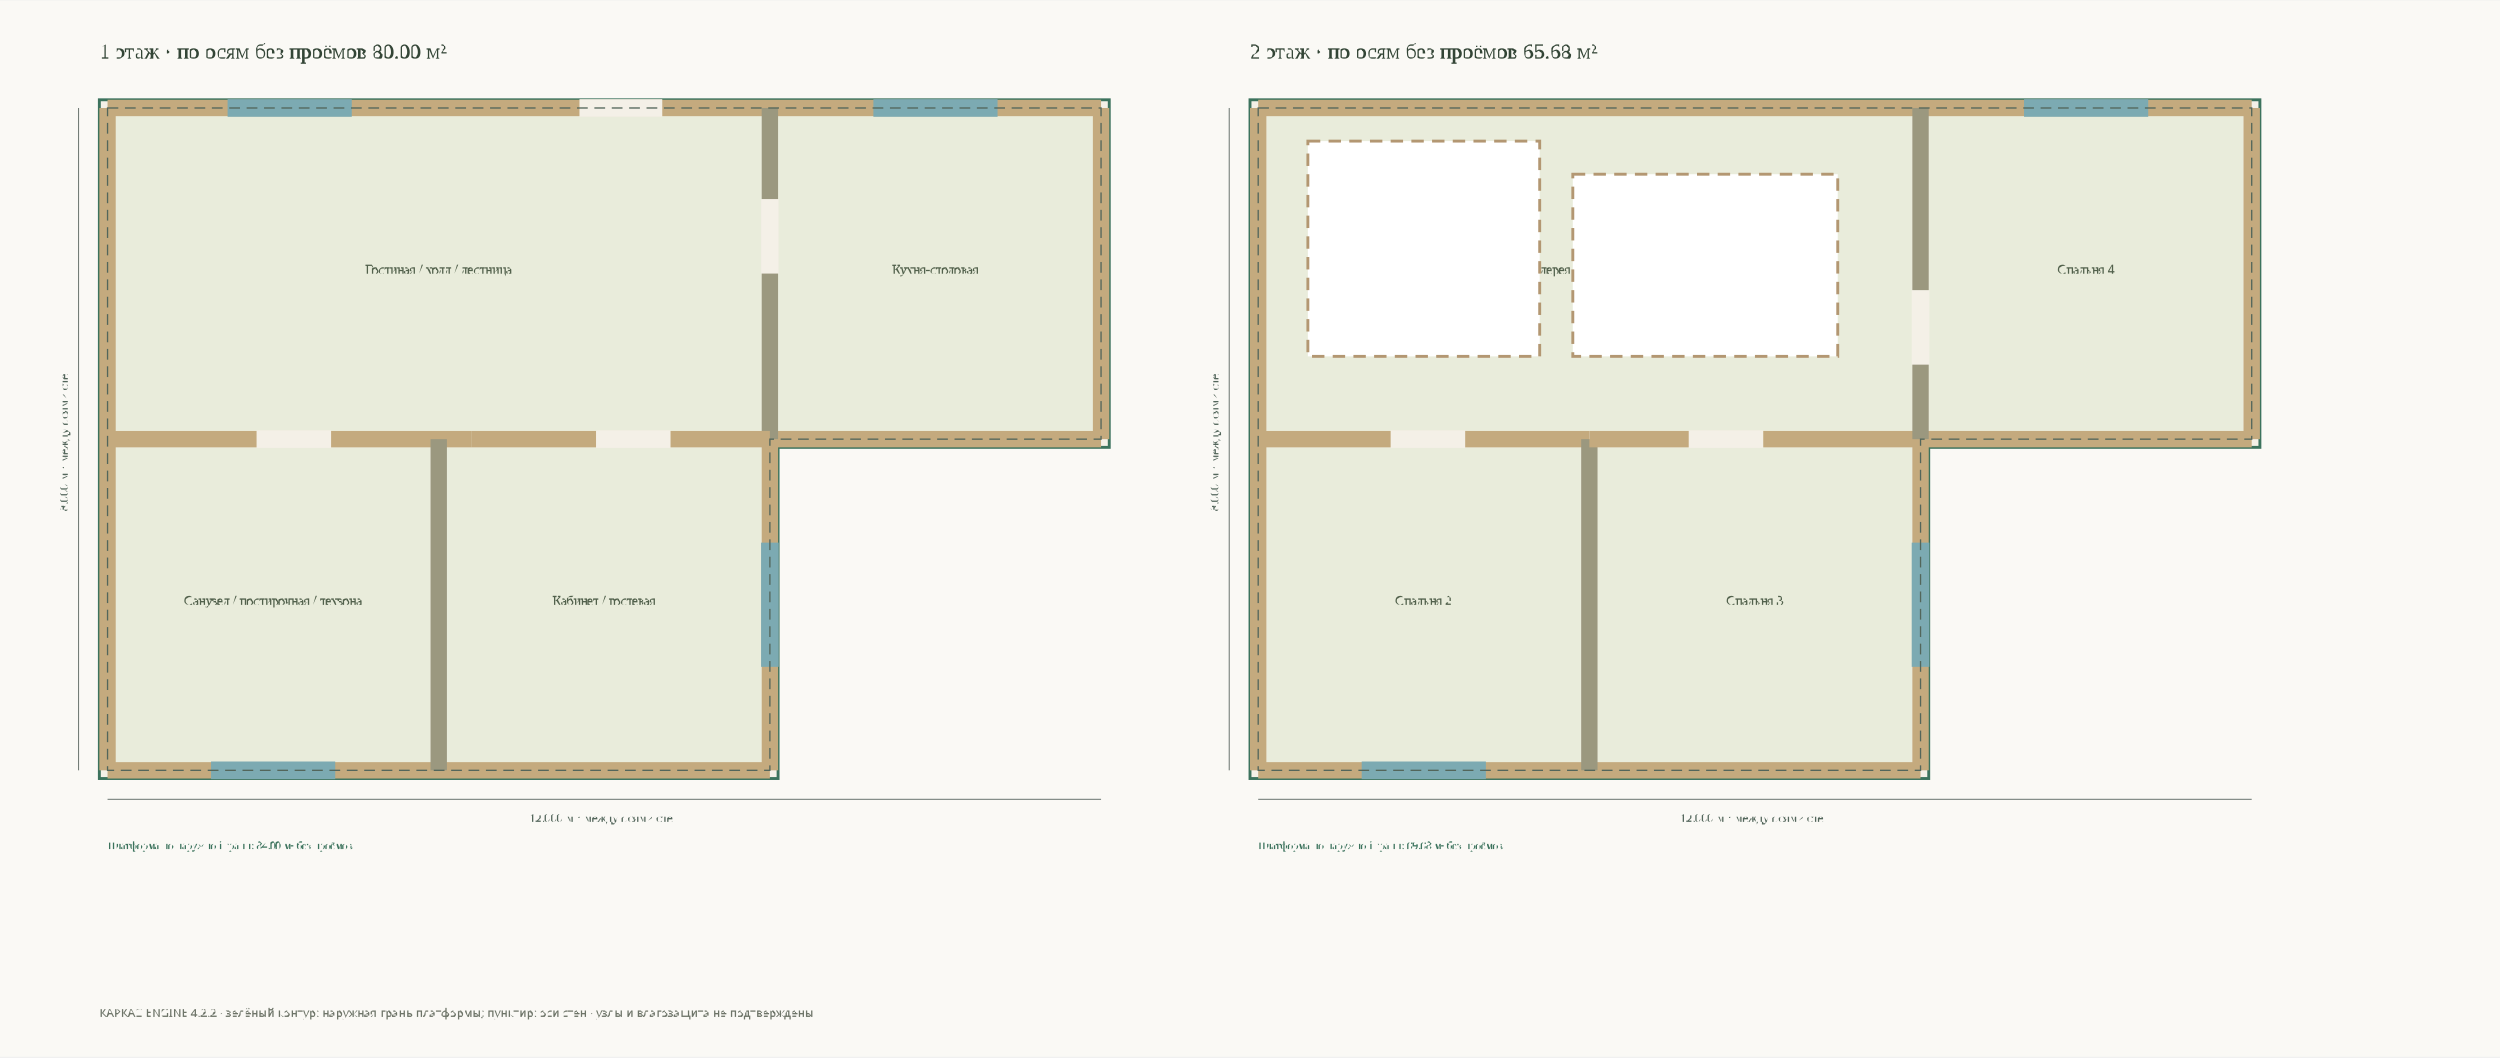
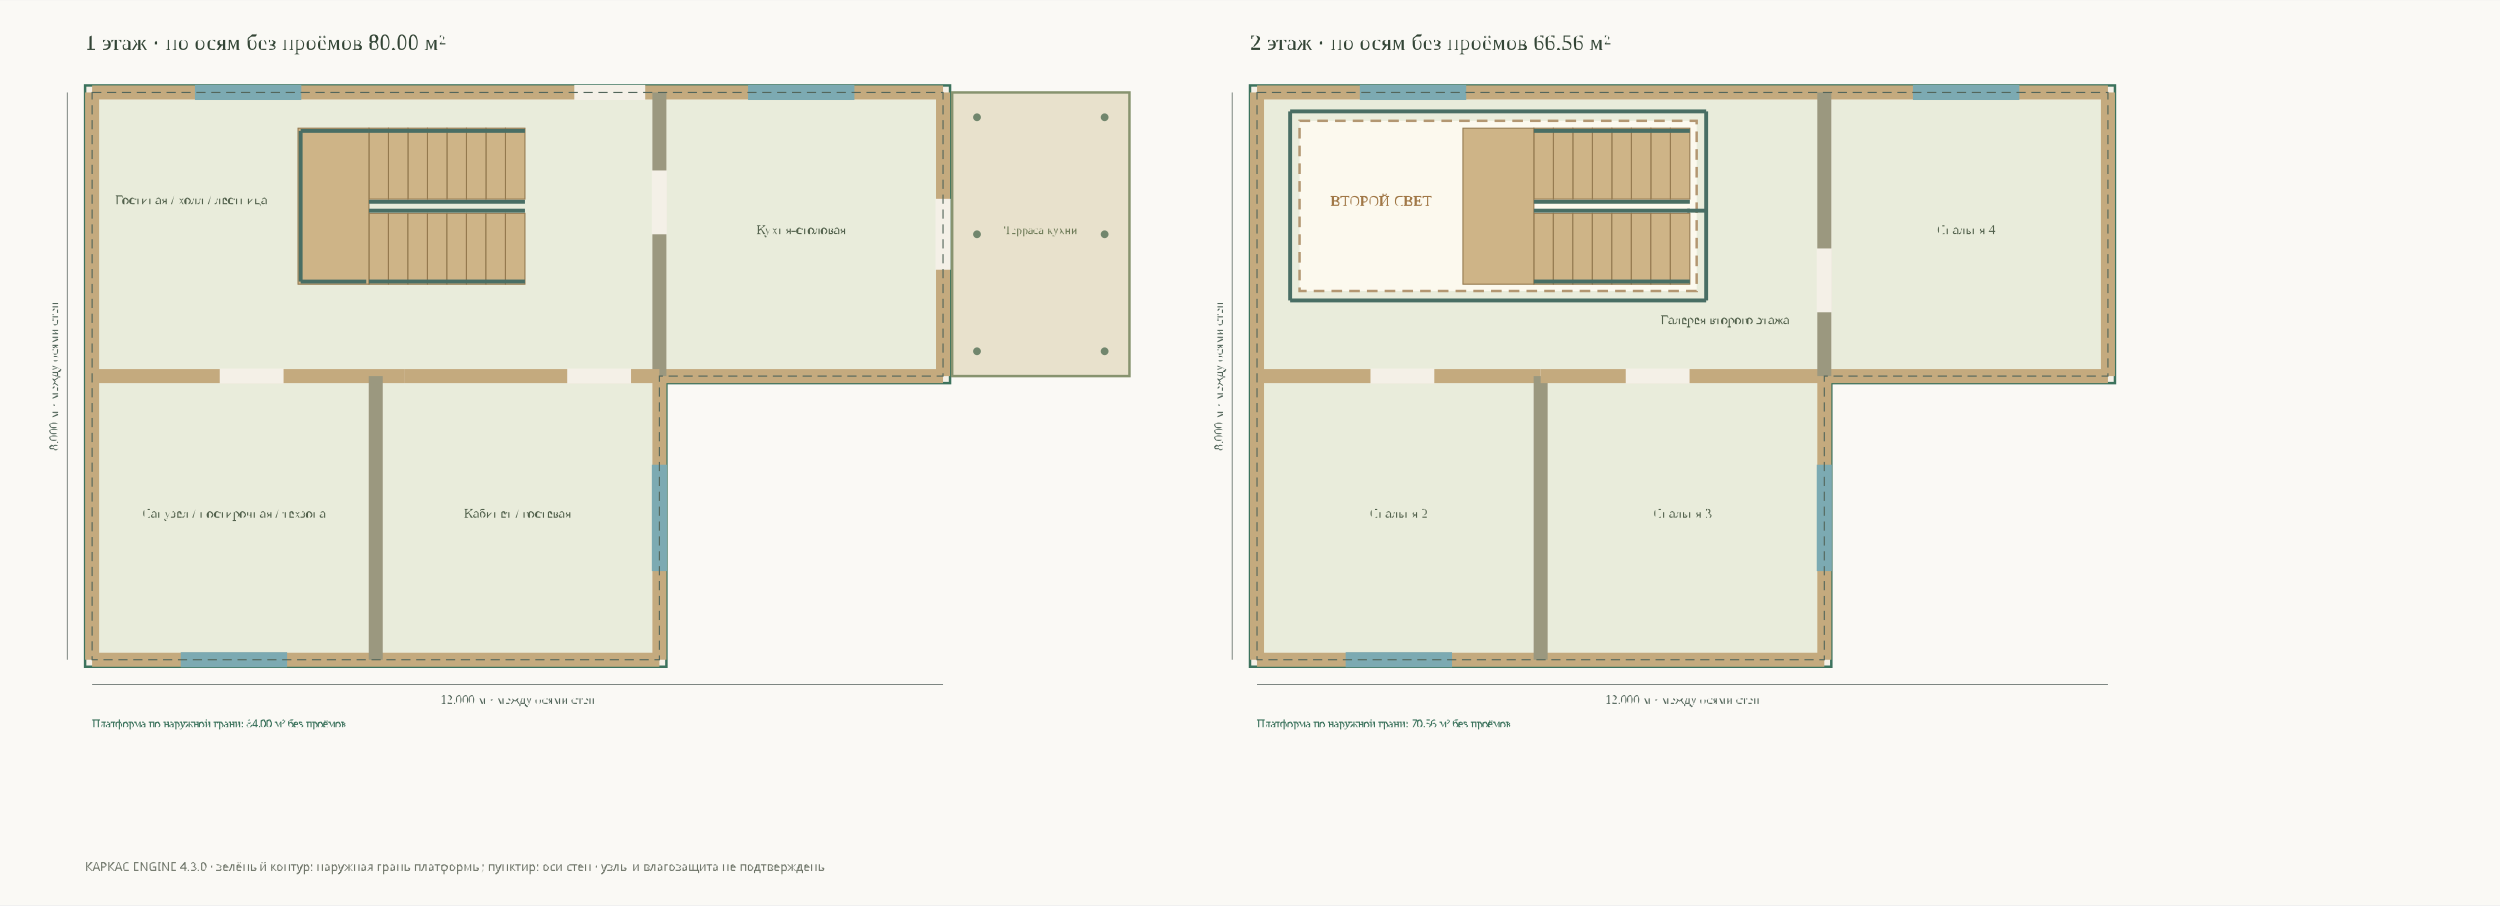
- <svg xmlns="http://www.w3.org/2000/svg" viewBox="0 0 30.196 12.758" width="1400" height="592">
+ <svg xmlns="http://www.w3.org/2000/svg" viewBox="0 0 35.256 12.758" width="1400" height="507">
  <rect width="100%" height="100%" fill="#faf9f5" />
  <g data-level="1">
-     <text x="1.2" y="0.7" font-size="0.261" fill="#334536">1 этаж · по осям без проёмов 80.00 м²</text>
+     <text x="1.2" y="0.7" font-size="0.316" fill="#334536">1 этаж · по осям без проёмов 80.00 м²</text>
    <polygon data-reference="platform-outer-face" points="1.2,1.2 9.299,1.2 13.398,1.2 13.398,5.398 9.398,5.398 9.398,9.398 5.299,9.398 1.2,9.398 1.2,5.299" fill="#f4f0e7" stroke="#3c735d" stroke-width=".035" />
+     <polygon data-annex-id="ANNEX-KITCHEN" points="13.428,1.299 13.428,5.299 15.928,5.299 15.928,1.299" fill="#e8e1cc" stroke="#87936f" stroke-width=".035" />
+     <text x="14.678" y="3.299" text-anchor="middle" font-size="0.168" fill="#6e7b58">Терраса кухни</text>
+     <circle cx="13.778" cy="1.649" r=".055" fill="#71866d" />
+     <circle cx="15.578" cy="1.649" r=".055" fill="#71866d" />
+     <circle cx="13.778" cy="3.299" r=".055" fill="#71866d" />
+     <circle cx="15.578" cy="3.299" r=".055" fill="#71866d" />
+     <circle cx="13.778" cy="4.949" r=".055" fill="#71866d" />
+     <circle cx="15.578" cy="4.949" r=".055" fill="#71866d" />
    <polygon points="1.398,1.398 9.2,1.398 9.2,5.2 1.398,5.2" fill="#dce7cd" fill-opacity=".45" />
-     <text x="5.299" y="3.299" text-anchor="middle" font-size="0.157" fill="#52614c">Гостиная / холл / лестница</text>
+     <text x="2.698" y="2.877" text-anchor="middle" font-size="0.189" fill="#52614c">Гостиная / холл / лестница</text>
    <polygon points="9.398,1.398 13.2,1.398 13.2,5.2 9.398,5.2" fill="#dce7cd" fill-opacity=".45" />
-     <text x="11.299" y="3.299" text-anchor="middle" font-size="0.157" fill="#52614c">Кухня-столовая</text>
+     <text x="11.299" y="3.299" text-anchor="middle" font-size="0.189" fill="#52614c">Кухня-столовая</text>
    <polygon points="1.398,5.398 5.2,5.398 5.2,9.2 1.398,9.2" fill="#dce7cd" fill-opacity=".45" />
-     <text x="3.299" y="7.299" text-anchor="middle" font-size="0.157" fill="#52614c">Санузел / постирочная / техзона</text>
+     <text x="3.299" y="7.299" text-anchor="middle" font-size="0.189" fill="#52614c">Санузел / постирочная / техзона</text>
    <polygon points="5.398,5.398 9.2,5.398 9.2,9.2 5.398,9.2" fill="#dce7cd" fill-opacity=".45" />
-     <text x="7.299" y="7.299" text-anchor="middle" font-size="0.157" fill="#52614c">Кабинет / гостевая</text>
+     <text x="7.299" y="7.299" text-anchor="middle" font-size="0.189" fill="#52614c">Кабинет / гостевая</text>
    <line x1="1.299" y1="1.299" x2="13.299" y2="1.299" stroke="#c4aa7e" stroke-width="0.198" />
    <line x1="13.299" y1="1.299" x2="13.299" y2="5.299" stroke="#c4aa7e" stroke-width="0.198" />
    <line x1="13.299" y1="5.299" x2="9.299" y2="5.299" stroke="#c4aa7e" stroke-width="0.198" />
    <line x1="9.299" y1="5.299" x2="9.299" y2="9.299" stroke="#c4aa7e" stroke-width="0.198" />
    <line x1="9.299" y1="9.299" x2="1.299" y2="9.299" stroke="#c4aa7e" stroke-width="0.198" />
    <line x1="1.299" y1="9.299" x2="1.299" y2="1.299" stroke="#c4aa7e" stroke-width="0.198" />
    <line x1="5.699" y1="5.299" x2="1.299" y2="5.299" stroke="#c4aa7e" stroke-width="0.198" />
    <line x1="9.299" y1="1.299" x2="9.299" y2="5.299" stroke="#9b987f" stroke-width="0.198" />
    <line x1="9.299" y1="5.299" x2="5.699" y2="5.299" stroke="#c4aa7e" stroke-width="0.198" />
    <line x1="5.299" y1="5.299" x2="5.299" y2="9.299" stroke="#9b987f" stroke-width="0.198" />
    <line x1="2.749" y1="1.299" x2="4.249" y2="1.299" stroke="#7caab2" stroke-width="0.213" />
-     <line x1="6.999" y1="1.299" x2="7.999" y2="1.299" stroke="#f4f0e7" stroke-width="0.213" />
+     <line x1="8.099" y1="1.299" x2="9.099" y2="1.299" stroke="#f4f0e7" stroke-width="0.213" />
    <line x1="10.549" y1="1.299" x2="12.049" y2="1.299" stroke="#7caab2" stroke-width="0.213" />
    <line x1="4.049" y1="9.299" x2="2.549" y2="9.299" stroke="#7caab2" stroke-width="0.213" />
    <line x1="9.299" y1="6.549" x2="9.299" y2="8.049" stroke="#7caab2" stroke-width="0.213" />
    <line x1="9.299" y1="2.399" x2="9.299" y2="3.299" stroke="#f4f0e7" stroke-width="0.213" />
    <line x1="3.999" y1="5.299" x2="3.099" y2="5.299" stroke="#f4f0e7" stroke-width="0.213" />
-     <line x1="8.099" y1="5.299" x2="7.199" y2="5.299" stroke="#f4f0e7" stroke-width="0.213" />
+     <line x1="8.899" y1="5.299" x2="7.999" y2="5.299" stroke="#f4f0e7" stroke-width="0.213" />
+     <line x1="13.299" y1="2.799" x2="13.299" y2="3.799" stroke="#f4f0e7" stroke-width="0.213" />
    <polygon data-reference="wall-axes" points="1.299,1.299 9.299,1.299 13.299,1.299 13.299,5.299 9.299,5.299 9.299,9.299 5.299,9.299 1.299,9.299 1.299,5.299" fill="none" stroke="#53665b" stroke-width=".016" stroke-dasharray=".13 .08" />
+     <polygon data-spatial-surface="STAIR-ATRIUM-F1-T1-SURFACE" points="7.403,1.803 7.128,1.803 7.128,2.803 7.403,2.803" fill="#ceb487" stroke="#93784e" stroke-width=".015" />
+     <polygon data-spatial-surface="STAIR-ATRIUM-F1-T2-SURFACE" points="7.128,1.803 6.853,1.803 6.853,2.803 7.128,2.803" fill="#ceb487" stroke="#93784e" stroke-width=".015" />
+     <polygon data-spatial-surface="STAIR-ATRIUM-F1-T3-SURFACE" points="6.853,1.803 6.578,1.803 6.578,2.803 6.853,2.803" fill="#ceb487" stroke="#93784e" stroke-width=".015" />
+     <polygon data-spatial-surface="STAIR-ATRIUM-F1-T4-SURFACE" points="6.578,1.803 6.303,1.803 6.303,2.803 6.578,2.803" fill="#ceb487" stroke="#93784e" stroke-width=".015" />
+     <polygon data-spatial-surface="STAIR-ATRIUM-F1-T5-SURFACE" points="6.303,1.803 6.028,1.803 6.028,2.803 6.303,2.803" fill="#ceb487" stroke="#93784e" stroke-width=".015" />
+     <polygon data-spatial-surface="STAIR-ATRIUM-F1-T6-SURFACE" points="6.028,1.803 5.753,1.803 5.753,2.803 6.028,2.803" fill="#ceb487" stroke="#93784e" stroke-width=".015" />
+     <polygon data-spatial-surface="STAIR-ATRIUM-F1-T7-SURFACE" points="5.753,1.803 5.478,1.803 5.478,2.803 5.753,2.803" fill="#ceb487" stroke="#93784e" stroke-width=".015" />
+     <polygon data-spatial-surface="STAIR-ATRIUM-F1-T8-SURFACE" points="5.478,1.803 5.203,1.803 5.203,2.803 5.478,2.803" fill="#ceb487" stroke="#93784e" stroke-width=".015" />
+     <polygon data-spatial-surface="STAIR-ATRIUM-F2-T1-SURFACE" points="5.203,3.003 5.478,3.003 5.478,4.003 5.203,4.003" fill="#ceb487" stroke="#93784e" stroke-width=".015" />
+     <polygon data-spatial-surface="STAIR-ATRIUM-F2-T2-SURFACE" points="5.478,3.003 5.753,3.003 5.753,4.003 5.478,4.003" fill="#ceb487" stroke="#93784e" stroke-width=".015" />
+     <polygon data-spatial-surface="STAIR-ATRIUM-F2-T3-SURFACE" points="5.753,3.003 6.028,3.003 6.028,4.003 5.753,4.003" fill="#ceb487" stroke="#93784e" stroke-width=".015" />
+     <polygon data-spatial-surface="STAIR-ATRIUM-F2-T4-SURFACE" points="6.028,3.003 6.303,3.003 6.303,4.003 6.028,4.003" fill="#ceb487" stroke="#93784e" stroke-width=".015" />
+     <polygon data-spatial-surface="STAIR-ATRIUM-F2-T5-SURFACE" points="6.303,3.003 6.578,3.003 6.578,4.003 6.303,4.003" fill="#ceb487" stroke="#93784e" stroke-width=".015" />
+     <polygon data-spatial-surface="STAIR-ATRIUM-F2-T6-SURFACE" points="6.578,3.003 6.853,3.003 6.853,4.003 6.578,4.003" fill="#ceb487" stroke="#93784e" stroke-width=".015" />
+     <polygon data-spatial-surface="STAIR-ATRIUM-F2-T7-SURFACE" points="6.853,3.003 7.128,3.003 7.128,4.003 6.853,4.003" fill="#ceb487" stroke="#93784e" stroke-width=".015" />
+     <polygon data-spatial-surface="STAIR-ATRIUM-F2-T8-SURFACE" points="7.128,3.003 7.403,3.003 7.403,4.003 7.128,4.003" fill="#ceb487" stroke="#93784e" stroke-width=".015" />
+     <polygon data-spatial-surface="STAIR-ATRIUM-LAND-SURFACE" points="4.203,1.803 5.203,1.803 5.203,4.003 4.203,4.003" fill="#ceb487" stroke="#93784e" stroke-width=".015" />
+     <line x1="7.403" y1="1.841" x2="5.203" y2="1.841" data-guard-id="STAIR-ATRIUM-F1-GUARD-OUTER" stroke="#496e64" stroke-width=".055" />
+     <line x1="7.403" y1="2.841" x2="5.203" y2="2.841" data-guard-id="STAIR-ATRIUM-F1-GUARD-INNER" stroke="#496e64" stroke-width=".055" />
+     <line x1="5.203" y1="2.966" x2="7.403" y2="2.966" data-guard-id="STAIR-ATRIUM-F2-GUARD-INNER" stroke="#496e64" stroke-width=".055" />
+     <line x1="5.203" y1="3.965" x2="7.403" y2="3.965" data-guard-id="STAIR-ATRIUM-F2-GUARD-OUTER" stroke="#496e64" stroke-width=".055" />
+     <line x1="4.24" y1="1.841" x2="4.24" y2="3.966" data-guard-id="STAIR-ATRIUM-LAND-GUARD-W" stroke="#496e64" stroke-width=".055" />
+     <line x1="4.24" y1="1.841" x2="5.203" y2="1.841" data-guard-id="STAIR-ATRIUM-LAND-GUARD-N" stroke="#496e64" stroke-width=".055" />
+     <line x1="4.24" y1="3.966" x2="5.165" y2="3.966" data-guard-id="STAIR-ATRIUM-LAND-GUARD-S" stroke="#496e64" stroke-width=".055" />
    <line x1="1.299" y1="9.649" x2="13.299" y2="9.649" stroke="#68736e" stroke-width=".012" />
-     <text x="7.299" y="9.919" text-anchor="middle" font-size="0.148" fill="#53665b">12.000 м · между осями стен</text>
+     <text x="7.299" y="9.919" text-anchor="middle" font-size="0.179" fill="#53665b">12.000 м · между осями стен</text>
    <line x1="0.949" y1="1.299" x2="0.949" y2="9.299" stroke="#68736e" stroke-width=".012" />
-     <text transform="translate(0.819 5.299) rotate(-90)" text-anchor="middle" font-size="0.148" fill="#53665b">8.000 м · между осями стен</text>
-     <text x="1.299" y="10.249" font-size="0.131" fill="#3c735d">Платформа по наружной грани: 84.00 м² без проёмов</text>
+     <text transform="translate(0.819 5.299) rotate(-90)" text-anchor="middle" font-size="0.179" fill="#53665b">8.000 м · между осями стен</text>
+     <text x="1.299" y="10.249" font-size="0.158" fill="#3c735d">Платформа по наружной грани: 84.00 м² без проёмов</text>
  </g>
  <g data-level="2">
-     <text x="15.098" y="0.7" font-size="0.261" fill="#334536">2 этаж · по осям без проёмов 65.68 м²</text>
-     <polygon data-reference="platform-outer-face" points="15.098,1.2 23.197,1.2 27.296,1.2 27.296,5.398 23.296,5.398 23.296,9.398 19.197,9.398 15.098,9.398 15.098,5.299" fill="#f4f0e7" stroke="#3c735d" stroke-width=".035" />
-     <polygon points="15.296,1.398 23.098,1.398 23.098,5.2 15.296,5.2" fill="#dce7cd" fill-opacity=".45" />
-     <text x="19.197" y="3.299" text-anchor="middle" font-size="0.157" fill="#52614c">Галерея второго этажа</text>
-     <polygon points="15.296,5.398 19.098,5.398 19.098,9.2 15.296,9.2" fill="#dce7cd" fill-opacity=".45" />
-     <text x="17.197" y="7.299" text-anchor="middle" font-size="0.157" fill="#52614c">Спальня 2</text>
-     <polygon points="19.296,5.398 23.098,5.398 23.098,9.2 19.296,9.2" fill="#dce7cd" fill-opacity=".45" />
-     <text x="21.197" y="7.299" text-anchor="middle" font-size="0.157" fill="#52614c">Спальня 3</text>
-     <polygon points="23.296,1.398 27.098,1.398 27.098,5.2 23.296,5.2" fill="#dce7cd" fill-opacity=".45" />
-     <text x="25.197" y="3.299" text-anchor="middle" font-size="0.157" fill="#52614c">Спальня 4</text>
-     <line x1="15.197" y1="1.299" x2="27.197" y2="1.299" stroke="#c4aa7e" stroke-width="0.198" />
-     <line x1="27.197" y1="1.299" x2="27.197" y2="5.299" stroke="#c4aa7e" stroke-width="0.198" />
-     <line x1="27.197" y1="5.299" x2="23.197" y2="5.299" stroke="#c4aa7e" stroke-width="0.198" />
-     <line x1="23.197" y1="5.299" x2="23.197" y2="9.299" stroke="#c4aa7e" stroke-width="0.198" />
-     <line x1="23.197" y1="9.299" x2="15.197" y2="9.299" stroke="#c4aa7e" stroke-width="0.198" />
-     <line x1="15.197" y1="9.299" x2="15.197" y2="1.299" stroke="#c4aa7e" stroke-width="0.198" />
-     <line x1="15.197" y1="5.299" x2="19.197" y2="5.299" stroke="#c4aa7e" stroke-width="0.198" />
-     <line x1="19.197" y1="5.299" x2="19.197" y2="9.299" stroke="#9b987f" stroke-width="0.198" />
-     <line x1="19.197" y1="5.299" x2="23.197" y2="5.299" stroke="#c4aa7e" stroke-width="0.198" />
-     <line x1="23.197" y1="5.299" x2="23.197" y2="1.299" stroke="#9b987f" stroke-width="0.198" />
-     <line x1="17.947" y1="9.299" x2="16.447" y2="9.299" stroke="#7caab2" stroke-width="0.213" />
-     <line x1="23.197" y1="6.549" x2="23.197" y2="8.049" stroke="#7caab2" stroke-width="0.213" />
-     <line x1="24.447" y1="1.299" x2="25.947" y2="1.299" stroke="#7caab2" stroke-width="0.213" />
-     <line x1="16.797" y1="5.299" x2="17.697" y2="5.299" stroke="#f4f0e7" stroke-width="0.213" />
-     <line x1="20.397" y1="5.299" x2="21.297" y2="5.299" stroke="#f4f0e7" stroke-width="0.213" />
-     <line x1="23.197" y1="4.399" x2="23.197" y2="3.499" stroke="#f4f0e7" stroke-width="0.213" />
-     <polygon data-reference="wall-axes" points="15.197,1.299 23.197,1.299 27.197,1.299 27.197,5.299 23.197,5.299 23.197,9.299 19.197,9.299 15.197,9.299 15.197,5.299" fill="none" stroke="#53665b" stroke-width=".016" stroke-dasharray=".13 .08" />
-     <polygon points="15.797,1.699 18.597,1.699 18.597,4.299 15.797,4.299" fill="white" stroke="#b39772" stroke-width=".035" stroke-dasharray=".15 .1" />
-     <polygon points="18.997,2.099 22.197,2.099 22.197,4.299 18.997,4.299" fill="white" stroke="#b39772" stroke-width=".035" stroke-dasharray=".15 .1" />
-     <line x1="15.197" y1="9.649" x2="27.197" y2="9.649" stroke="#68736e" stroke-width=".012" />
-     <text x="21.197" y="9.919" text-anchor="middle" font-size="0.148" fill="#53665b">12.000 м · между осями стен</text>
-     <line x1="14.847" y1="1.299" x2="14.847" y2="9.299" stroke="#68736e" stroke-width=".012" />
-     <text transform="translate(14.717 5.299) rotate(-90)" text-anchor="middle" font-size="0.148" fill="#53665b">8.000 м · между осями стен</text>
-     <text x="15.197" y="10.249" font-size="0.131" fill="#3c735d">Платформа по наружной грани: 69.68 м² без проёмов</text>
+     <text x="17.628" y="0.7" font-size="0.316" fill="#334536">2 этаж · по осям без проёмов 66.56 м²</text>
+     <polygon data-reference="platform-outer-face" points="17.628,1.2 25.727,1.2 29.826,1.2 29.826,5.398 25.826,5.398 25.826,9.398 21.727,9.398 17.628,9.398 17.628,5.299" fill="#f4f0e7" stroke="#3c735d" stroke-width=".035" />
+     <polygon points="17.826,1.398 25.628,1.398 25.628,5.2 17.826,5.2" fill="#dce7cd" fill-opacity=".45" />
+     <text x="24.328" y="4.566" text-anchor="middle" font-size="0.189" fill="#52614c">Галерея второго этажа</text>
+     <polygon points="17.826,5.398 21.628,5.398 21.628,9.2 17.826,9.2" fill="#dce7cd" fill-opacity=".45" />
+     <text x="19.727" y="7.299" text-anchor="middle" font-size="0.189" fill="#52614c">Спальня 2</text>
+     <polygon points="21.826,5.398 25.628,5.398 25.628,9.2 21.826,9.2" fill="#dce7cd" fill-opacity=".45" />
+     <text x="23.727" y="7.299" text-anchor="middle" font-size="0.189" fill="#52614c">Спальня 3</text>
+     <polygon points="25.826,1.398 29.628,1.398 29.628,5.2 25.826,5.2" fill="#dce7cd" fill-opacity=".45" />
+     <text x="27.727" y="3.299" text-anchor="middle" font-size="0.189" fill="#52614c">Спальня 4</text>
+     <line x1="17.727" y1="1.299" x2="29.727" y2="1.299" stroke="#c4aa7e" stroke-width="0.198" />
+     <line x1="29.727" y1="1.299" x2="29.727" y2="5.299" stroke="#c4aa7e" stroke-width="0.198" />
+     <line x1="29.727" y1="5.299" x2="25.727" y2="5.299" stroke="#c4aa7e" stroke-width="0.198" />
+     <line x1="25.727" y1="5.299" x2="25.727" y2="9.299" stroke="#c4aa7e" stroke-width="0.198" />
+     <line x1="25.727" y1="9.299" x2="17.727" y2="9.299" stroke="#c4aa7e" stroke-width="0.198" />
+     <line x1="17.727" y1="9.299" x2="17.727" y2="1.299" stroke="#c4aa7e" stroke-width="0.198" />
+     <line x1="17.727" y1="5.299" x2="21.727" y2="5.299" stroke="#c4aa7e" stroke-width="0.198" />
+     <line x1="21.727" y1="5.299" x2="21.727" y2="9.299" stroke="#9b987f" stroke-width="0.198" />
+     <line x1="21.727" y1="5.299" x2="25.727" y2="5.299" stroke="#c4aa7e" stroke-width="0.198" />
+     <line x1="25.727" y1="5.299" x2="25.727" y2="1.299" stroke="#9b987f" stroke-width="0.198" />
+     <line x1="20.477" y1="9.299" x2="18.977" y2="9.299" stroke="#7caab2" stroke-width="0.213" />
+     <line x1="25.727" y1="6.549" x2="25.727" y2="8.049" stroke="#7caab2" stroke-width="0.213" />
+     <line x1="26.977" y1="1.299" x2="28.477" y2="1.299" stroke="#7caab2" stroke-width="0.213" />
+     <line x1="19.327" y1="5.299" x2="20.227" y2="5.299" stroke="#f4f0e7" stroke-width="0.213" />
+     <line x1="22.927" y1="5.299" x2="23.827" y2="5.299" stroke="#f4f0e7" stroke-width="0.213" />
+     <line x1="25.727" y1="4.399" x2="25.727" y2="3.499" stroke="#f4f0e7" stroke-width="0.213" />
+     <line x1="19.177" y1="1.299" x2="20.677" y2="1.299" stroke="#7caab2" stroke-width="0.213" />
+     <polygon data-reference="wall-axes" points="17.727,1.299 25.727,1.299 29.727,1.299 29.727,5.299 25.727,5.299 25.727,9.299 21.727,9.299 17.727,9.299 17.727,5.299" fill="none" stroke="#53665b" stroke-width=".016" stroke-dasharray=".13 .08" />
+     <polygon points="18.327,1.699 23.927,1.699 23.927,4.099 18.327,4.099" fill="#fcf9ee" stroke="#b39772" stroke-width=".035" stroke-dasharray=".15 .1" />
+     <polygon data-spatial-surface="STAIR-ATRIUM-F1-T1-SURFACE" points="23.831,1.803 23.556,1.803 23.556,2.803 23.831,2.803" fill="#ceb487" stroke="#93784e" stroke-width=".015" />
+     <polygon data-spatial-surface="STAIR-ATRIUM-F1-T2-SURFACE" points="23.556,1.803 23.281,1.803 23.281,2.803 23.556,2.803" fill="#ceb487" stroke="#93784e" stroke-width=".015" />
+     <polygon data-spatial-surface="STAIR-ATRIUM-F1-T3-SURFACE" points="23.281,1.803 23.006,1.803 23.006,2.803 23.281,2.803" fill="#ceb487" stroke="#93784e" stroke-width=".015" />
+     <polygon data-spatial-surface="STAIR-ATRIUM-F1-T4-SURFACE" points="23.006,1.803 22.731,1.803 22.731,2.803 23.006,2.803" fill="#ceb487" stroke="#93784e" stroke-width=".015" />
+     <polygon data-spatial-surface="STAIR-ATRIUM-F1-T5-SURFACE" points="22.731,1.803 22.456,1.803 22.456,2.803 22.731,2.803" fill="#ceb487" stroke="#93784e" stroke-width=".015" />
+     <polygon data-spatial-surface="STAIR-ATRIUM-F1-T6-SURFACE" points="22.456,1.803 22.181,1.803 22.181,2.803 22.456,2.803" fill="#ceb487" stroke="#93784e" stroke-width=".015" />
+     <polygon data-spatial-surface="STAIR-ATRIUM-F1-T7-SURFACE" points="22.181,1.803 21.906,1.803 21.906,2.803 22.181,2.803" fill="#ceb487" stroke="#93784e" stroke-width=".015" />
+     <polygon data-spatial-surface="STAIR-ATRIUM-F1-T8-SURFACE" points="21.906,1.803 21.631,1.803 21.631,2.803 21.906,2.803" fill="#ceb487" stroke="#93784e" stroke-width=".015" />
+     <polygon data-spatial-surface="STAIR-ATRIUM-F2-T1-SURFACE" points="21.631,3.003 21.906,3.003 21.906,4.003 21.631,4.003" fill="#ceb487" stroke="#93784e" stroke-width=".015" />
+     <polygon data-spatial-surface="STAIR-ATRIUM-F2-T2-SURFACE" points="21.906,3.003 22.181,3.003 22.181,4.003 21.906,4.003" fill="#ceb487" stroke="#93784e" stroke-width=".015" />
+     <polygon data-spatial-surface="STAIR-ATRIUM-F2-T3-SURFACE" points="22.181,3.003 22.456,3.003 22.456,4.003 22.181,4.003" fill="#ceb487" stroke="#93784e" stroke-width=".015" />
+     <polygon data-spatial-surface="STAIR-ATRIUM-F2-T4-SURFACE" points="22.456,3.003 22.731,3.003 22.731,4.003 22.456,4.003" fill="#ceb487" stroke="#93784e" stroke-width=".015" />
+     <polygon data-spatial-surface="STAIR-ATRIUM-F2-T5-SURFACE" points="22.731,3.003 23.006,3.003 23.006,4.003 22.731,4.003" fill="#ceb487" stroke="#93784e" stroke-width=".015" />
+     <polygon data-spatial-surface="STAIR-ATRIUM-F2-T6-SURFACE" points="23.006,3.003 23.281,3.003 23.281,4.003 23.006,4.003" fill="#ceb487" stroke="#93784e" stroke-width=".015" />
+     <polygon data-spatial-surface="STAIR-ATRIUM-F2-T7-SURFACE" points="23.281,3.003 23.556,3.003 23.556,4.003 23.281,4.003" fill="#ceb487" stroke="#93784e" stroke-width=".015" />
+     <polygon data-spatial-surface="STAIR-ATRIUM-F2-T8-SURFACE" points="23.556,3.003 23.831,3.003 23.831,4.003 23.556,4.003" fill="#ceb487" stroke="#93784e" stroke-width=".015" />
+     <polygon data-spatial-surface="STAIR-ATRIUM-LAND-SURFACE" points="20.631,1.803 21.631,1.803 21.631,4.003 20.631,4.003" fill="#ceb487" stroke="#93784e" stroke-width=".015" />
+     <line x1="23.831" y1="1.841" x2="21.631" y2="1.841" data-guard-id="STAIR-ATRIUM-F1-GUARD-OUTER" stroke="#496e64" stroke-width=".055" />
+     <line x1="23.831" y1="2.841" x2="21.631" y2="2.841" data-guard-id="STAIR-ATRIUM-F1-GUARD-INNER" stroke="#496e64" stroke-width=".055" />
+     <line x1="21.631" y1="2.966" x2="23.831" y2="2.966" data-guard-id="STAIR-ATRIUM-F2-GUARD-INNER" stroke="#496e64" stroke-width=".055" />
+     <line x1="21.631" y1="3.965" x2="23.831" y2="3.965" data-guard-id="STAIR-ATRIUM-F2-GUARD-OUTER" stroke="#496e64" stroke-width=".055" />
+     <line x1="23.794" y1="2.966" x2="24.061" y2="2.966" data-guard-id="STAIR-ATRIUM-EXIT-INNER-GUARD" stroke="#496e64" stroke-width=".055" />
+     <line x1="18.194" y1="1.566" x2="24.061" y2="1.566" data-guard-id="ATRIUM-SPACE-G1" stroke="#496e64" stroke-width=".055" />
+     <line x1="24.061" y1="1.566" x2="24.061" y2="4.232" data-guard-id="ATRIUM-SPACE-G2" stroke="#496e64" stroke-width=".055" />
+     <line x1="24.061" y1="4.232" x2="18.194" y2="4.232" data-guard-id="ATRIUM-SPACE-G3" stroke="#496e64" stroke-width=".055" />
+     <line x1="18.194" y1="4.232" x2="18.194" y2="1.566" data-guard-id="ATRIUM-SPACE-G4" stroke="#496e64" stroke-width=".055" />
+     <text x="19.479" y="2.899" text-anchor="middle" font-size="0.21" fill="#a07746">ВТОРОЙ СВЕТ</text>
+     <line x1="17.727" y1="9.649" x2="29.727" y2="9.649" stroke="#68736e" stroke-width=".012" />
+     <text x="23.727" y="9.919" text-anchor="middle" font-size="0.179" fill="#53665b">12.000 м · между осями стен</text>
+     <line x1="17.377" y1="1.299" x2="17.377" y2="9.299" stroke="#68736e" stroke-width=".012" />
+     <text transform="translate(17.247 5.299) rotate(-90)" text-anchor="middle" font-size="0.179" fill="#53665b">8.000 м · между осями стен</text>
+     <text x="17.727" y="10.249" font-size="0.158" fill="#3c735d">Платформа по наружной грани: 70.56 м² без проёмов</text>
  </g>
-   <text x="1.2" y="12.278" font-family="sans-serif" font-size="0.139" fill="#6e7569">КАРКАС ENGINE 4.2.2 · зелёный контур: наружная грань платформы; пунктир: оси стен · узлы и влагозащита не подтверждены</text>
+   <text x="1.2" y="12.278" font-family="sans-serif" font-size="0.168" fill="#6e7569">КАРКАС ENGINE 4.3.0 · зелёный контур: наружная грань платформы; пунктир: оси стен · узлы и влагозащита не подтверждены</text>
</svg>
